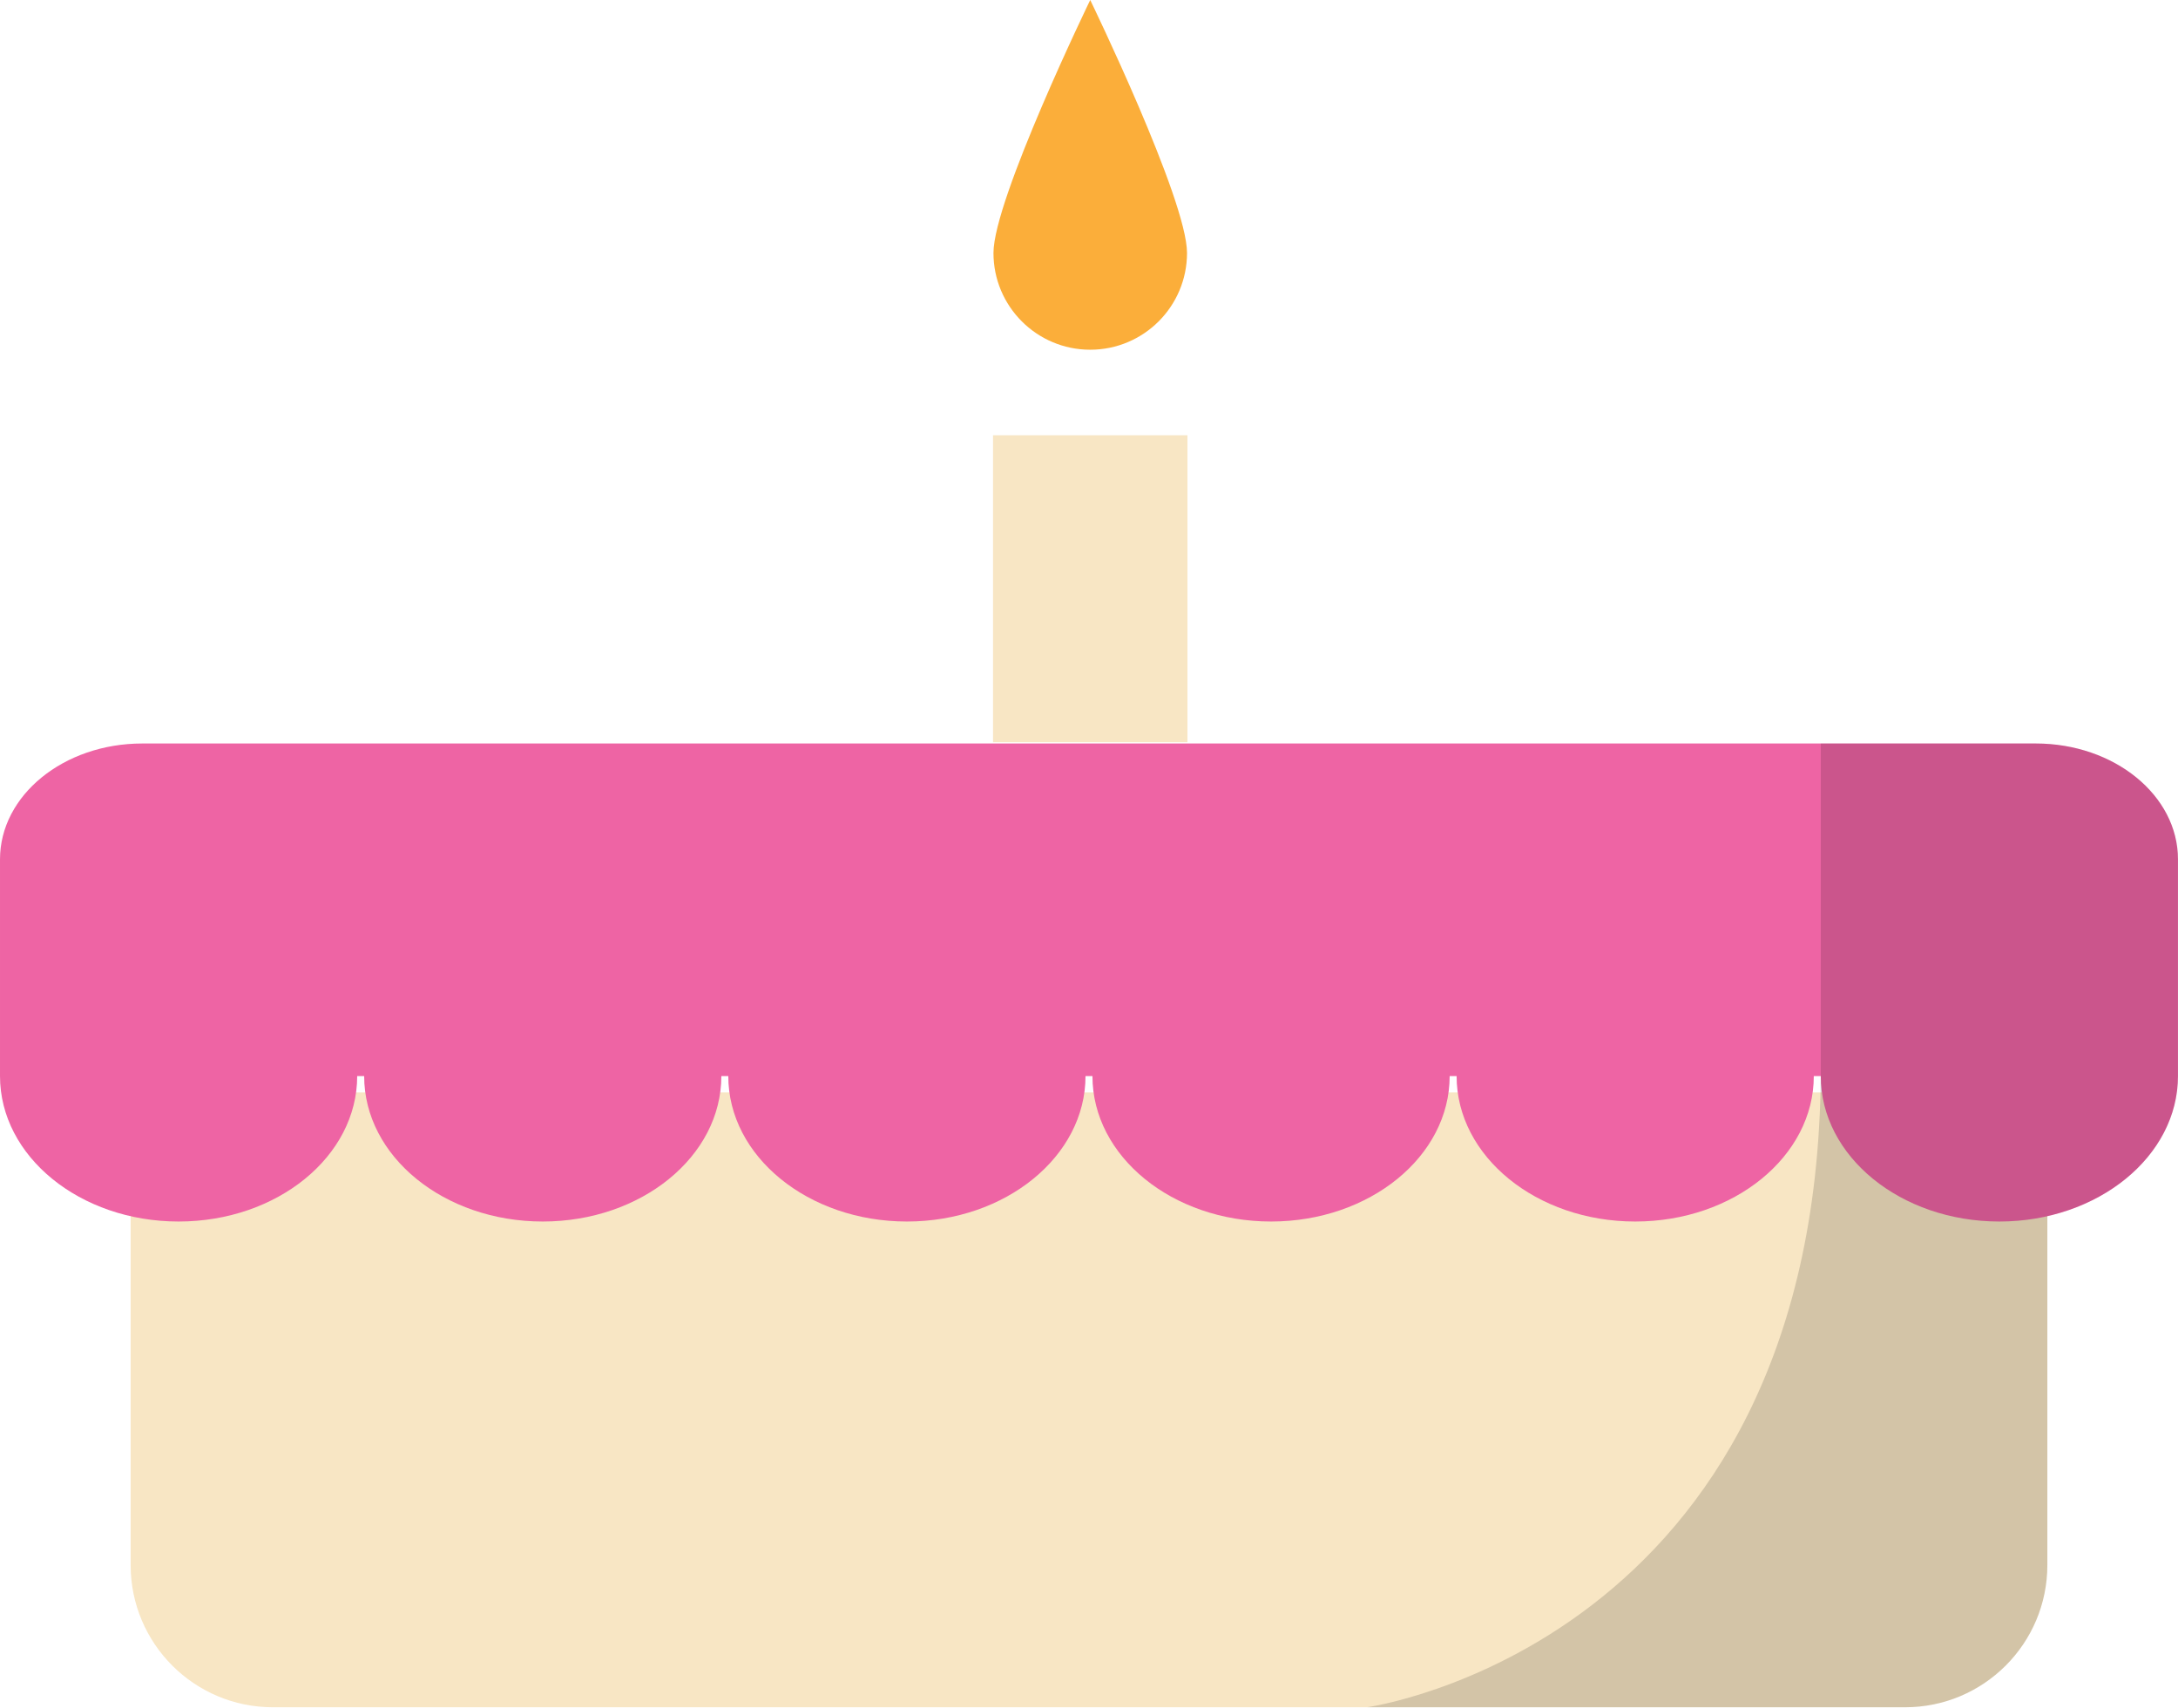
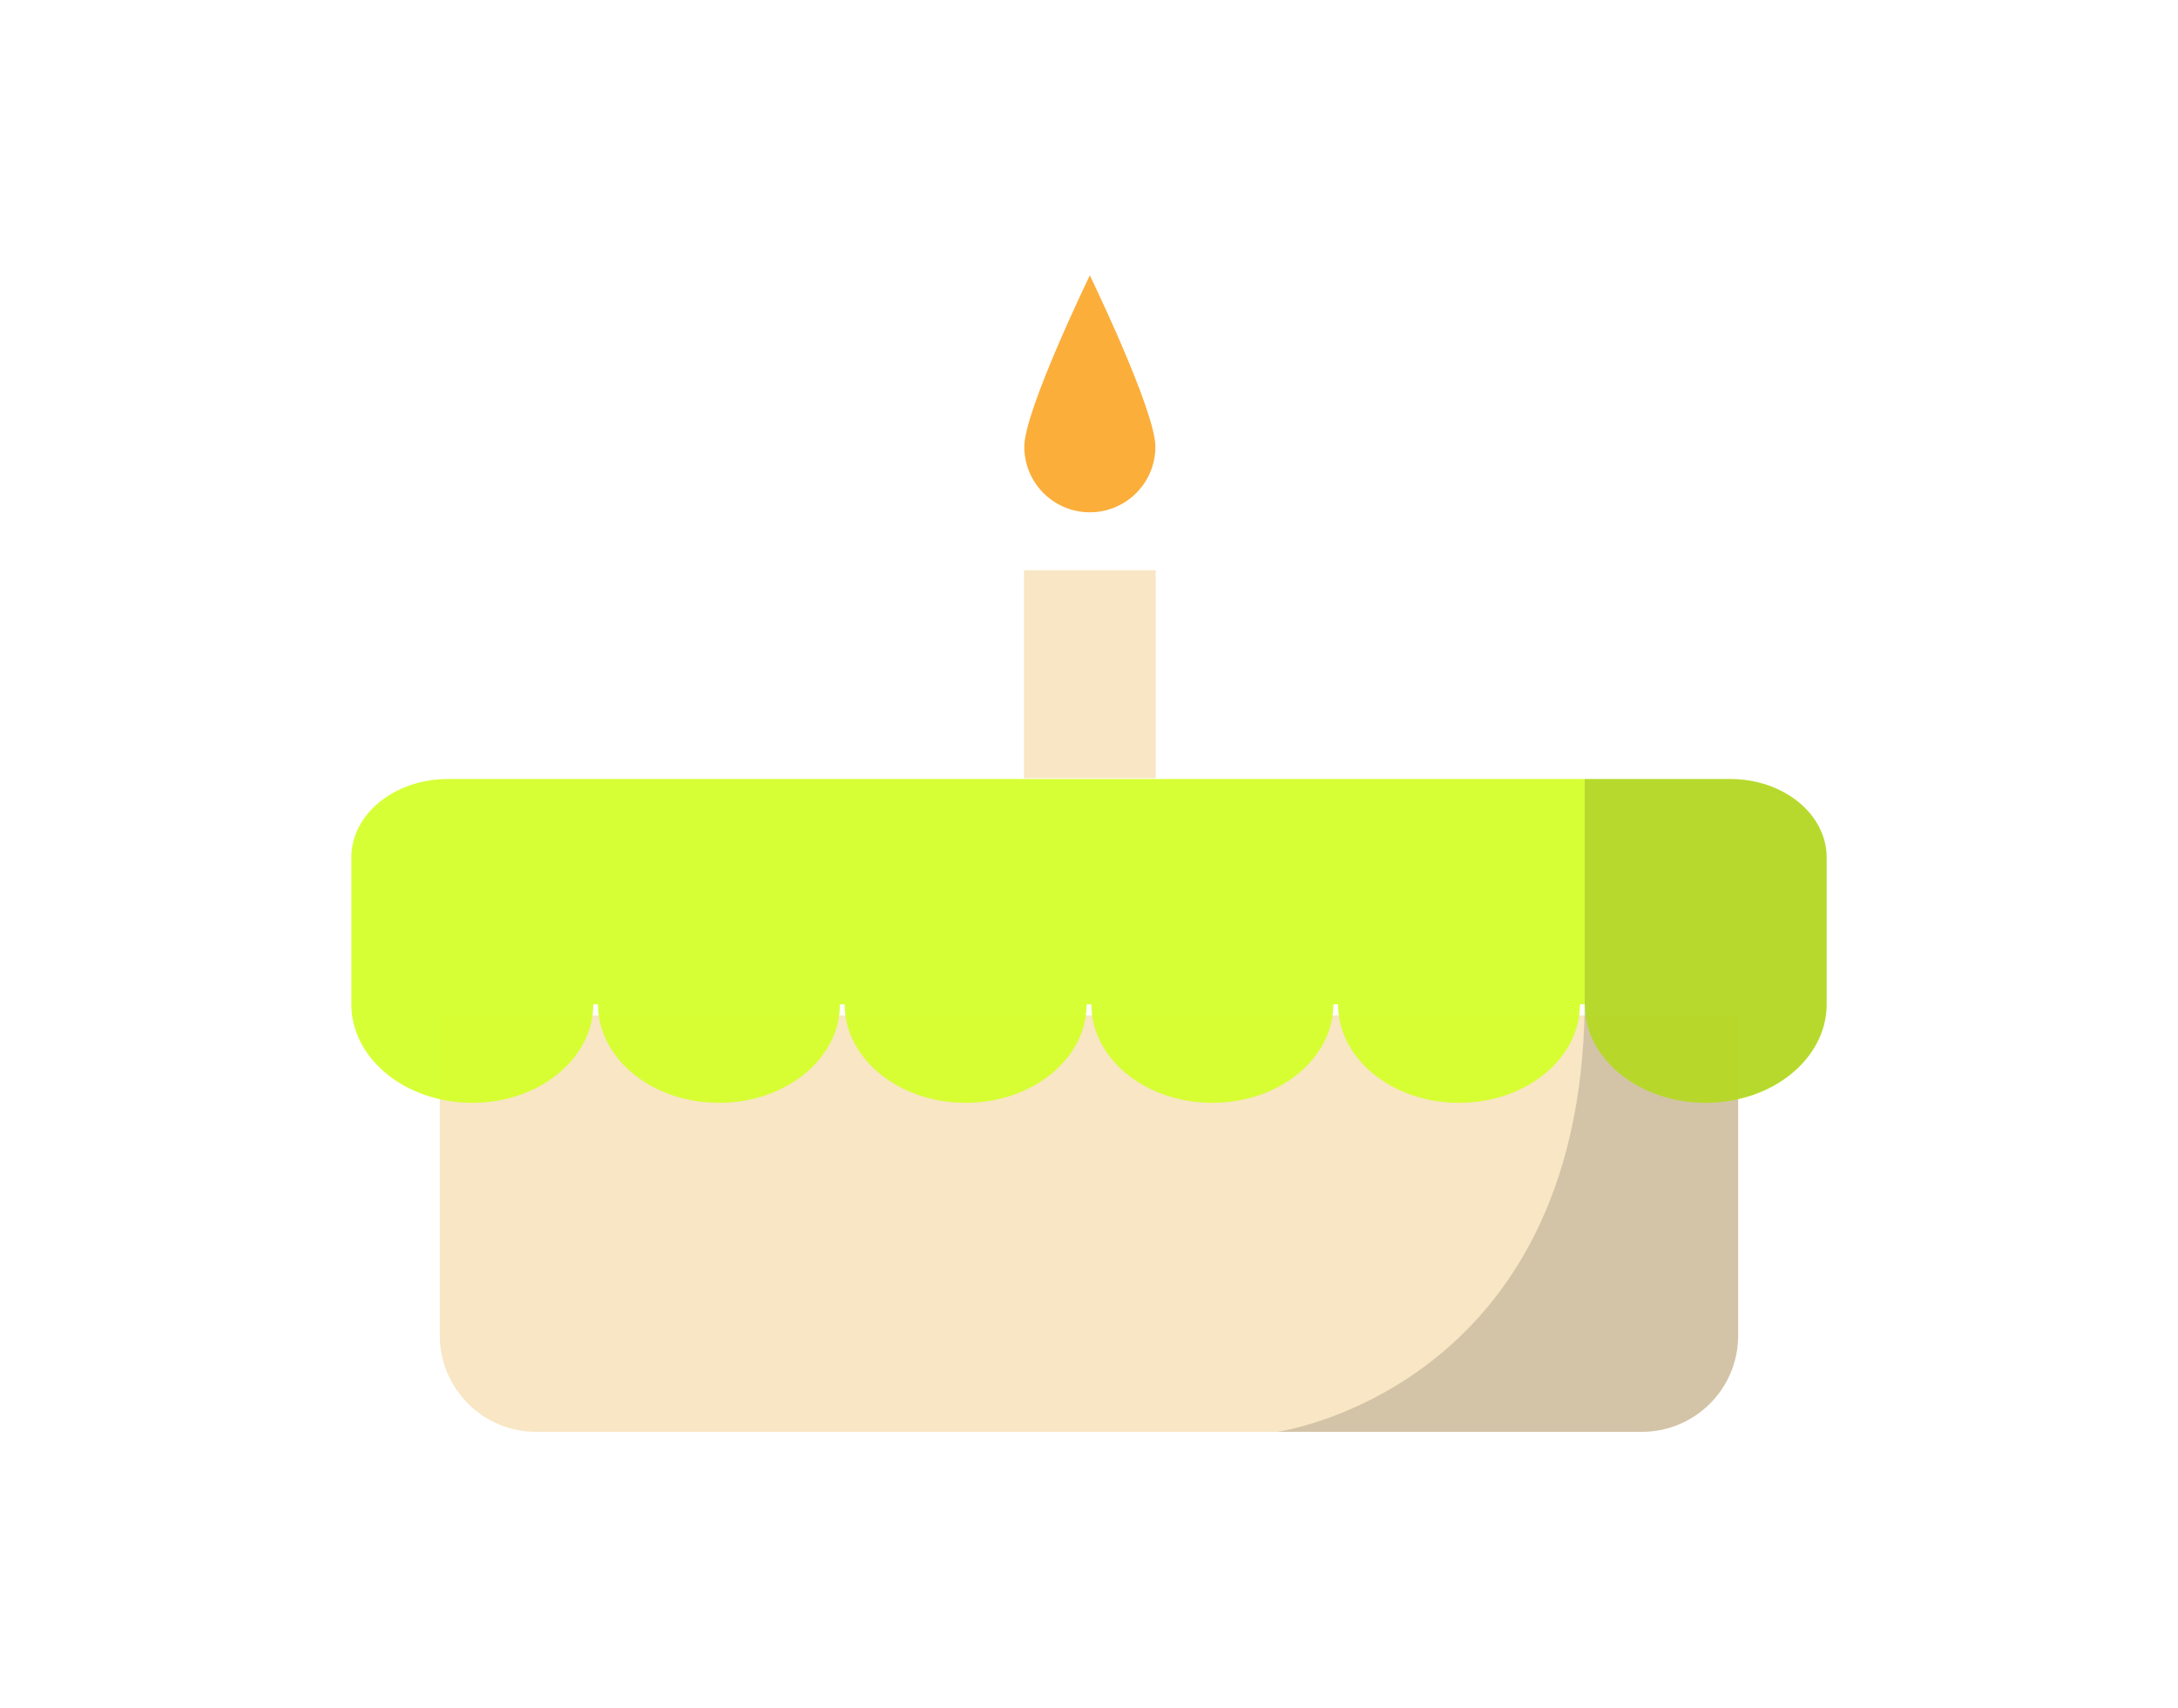
<svg xmlns="http://www.w3.org/2000/svg" height="221.911" version="1.1" viewBox="0 0 283.028 221.911" width="283.028" id="svg17">
  <defs id="defs6" />
  <g id="SVG" style="fill:none;fill-rule:evenodd;stroke:none;stroke-width:1" transform="translate(-10.10459,-23.84949)">
    <g id="Cake" style="stroke:none">
      <g id="9" transform="translate(0,50)" style="stroke:none">
-         <path d="M 27.08,115.845 H 276.155 v 61.423 c 0,10.214 -8.275,18.493 -18.486,18.493 H 45.566 c -10.211,0 -18.486,-8.278 -18.486,-18.493 z" id="Fill-1" style="fill:#f8e6c4;stroke:none;stroke-width:0.577" />
-         <path d="M 274.645,70.489 H 28.591 c -10.211,0 -18.486,6.742 -18.486,15.059 v 28.167 c 0,10.444 10.39,18.909 23.208,18.909 12.819,0 23.208,-8.465 23.208,-18.909 h 0.906 c 0,10.444 10.39,18.909 23.208,18.909 12.819,0 23.208,-8.465 23.208,-18.909 h 0.902 c 0,10.444 10.393,18.909 23.212,18.909 12.815,0 23.208,-8.465 23.208,-18.909 h 0.902 c 0,10.444 10.393,18.909 23.208,18.909 12.819,0 23.212,-8.465 23.212,-18.909 h 0.902 c 0,10.444 10.39,18.909 23.208,18.909 12.819,0 23.208,-8.465 23.208,-18.909 h 0.906 c 0,10.444 10.39,18.909 23.208,18.909 12.819,0 23.208,-8.465 23.208,-18.909 V 85.548 c 0,-8.317 -8.275,-15.059 -18.486,-15.059" id="Fill-3" style="fill:#ee64a4;stroke:none;stroke-width:0.577" />
-         <polygon id="Fill-5" points="277.558,181.069 277.558,111.911 233.762,111.911 233.762,181.069 " style="fill:#f8e6c4;stroke:none" transform="matrix(0.5769569,0,0,0.5769569,4.274677,-34.14107)" />
-         <path d="m 164.356,6.725 c 0,6.948 -5.632,12.582 -12.578,12.582 -6.946,0 -12.574,-5.634 -12.574,-12.582 0,-6.948 12.574,-32.875 12.574,-32.875 0,0 12.578,25.927 12.578,32.875" id="Fill-7" style="fill:#fbae3a;stroke:none;stroke-width:0.577" />
-         <path d="m 276.155,177.267 v -45.353 c 9.787,-2.224 16.978,-9.518 16.978,-18.197 V 85.547 c 0,-8.317 -8.279,-15.059 -18.486,-15.059 h -27.935 v 43.23 c -0.645,73.928 -58.952,82.042 -58.952,82.042 h 69.909 c 10.211,0 18.486,-8.278 18.486,-18.493" id="Fill-8" style="opacity:0.15;fill:#010202;stroke:none;stroke-width:0.577" />
+         <path d="M 67.259,105.83 H 235.977 v 41.607 c 0,6.919 -5.605,12.526 -12.522,12.526 H 79.781 c -6.917,0 -12.522,-5.607 -12.522,-12.526 z" id="Fill-1" style="fill:#f8e6c4;stroke:none;stroke-width:0.391" />
+         <path d="M 234.954,75.107 H 68.282 c -6.917,0 -12.522,4.567 -12.522,10.201 v 19.079 c 0,7.074 7.038,12.808 15.721,12.808 8.683,0 15.721,-5.734 15.721,-12.808 h 0.613 c 0,7.074 7.038,12.808 15.721,12.808 8.683,0 15.721,-5.734 15.721,-12.808 h 0.611 c 0,7.074 7.04,12.808 15.724,12.808 8.681,0 15.721,-5.734 15.721,-12.808 h 0.611 c 0,7.074 7.04,12.808 15.721,12.808 8.683,0 15.724,-5.734 15.724,-12.808 h 0.611 c 0,7.074 7.038,12.808 15.721,12.808 8.683,0 15.721,-5.734 15.721,-12.808 h 0.613 c 0,7.074 7.038,12.808 15.721,12.808 8.683,0 15.721,-5.734 15.721,-12.808 V 85.308 c 0,-5.634 -5.605,-10.201 -12.522,-10.201" id="Fill-3" style="fill:#d4ff2a;fill-opacity:0.941;stroke:none;stroke-width:0.391" />
+         <polygon id="Fill-5" points="277.558,111.911 233.762,111.911 233.762,181.069 277.558,181.069 " style="fill:#f8e6c4;stroke:none" transform="matrix(0.3908179,0,0,0.3908179,51.81108,4.23347)" />
+         <path d="m 160.247,31.915 c 0,4.707 -3.815,8.523 -8.52,8.523 -4.705,0 -8.517,-3.816 -8.517,-8.523 0,-4.707 8.517,-22.269 8.517,-22.269 0,0 8.52,17.562 8.52,22.269" id="Fill-7" style="fill:#fbae3a;stroke:none;stroke-width:0.391" />
+         <path d="m 235.977,147.437 v -30.721 c 6.63,-1.507 11.5,-6.448 11.5,-12.326 V 85.307 c 0,-5.634 -5.608,-10.201 -12.522,-10.201 h -18.922 v 29.283 c -0.437,50.077 -39.933,55.574 -39.933,55.574 h 47.355 c 6.917,0 12.522,-5.607 12.522,-12.526" id="Fill-8" style="opacity:0.15;fill:#010202;stroke:none;stroke-width:0.391" />
      </g>
    </g>
  </g>
</svg>
